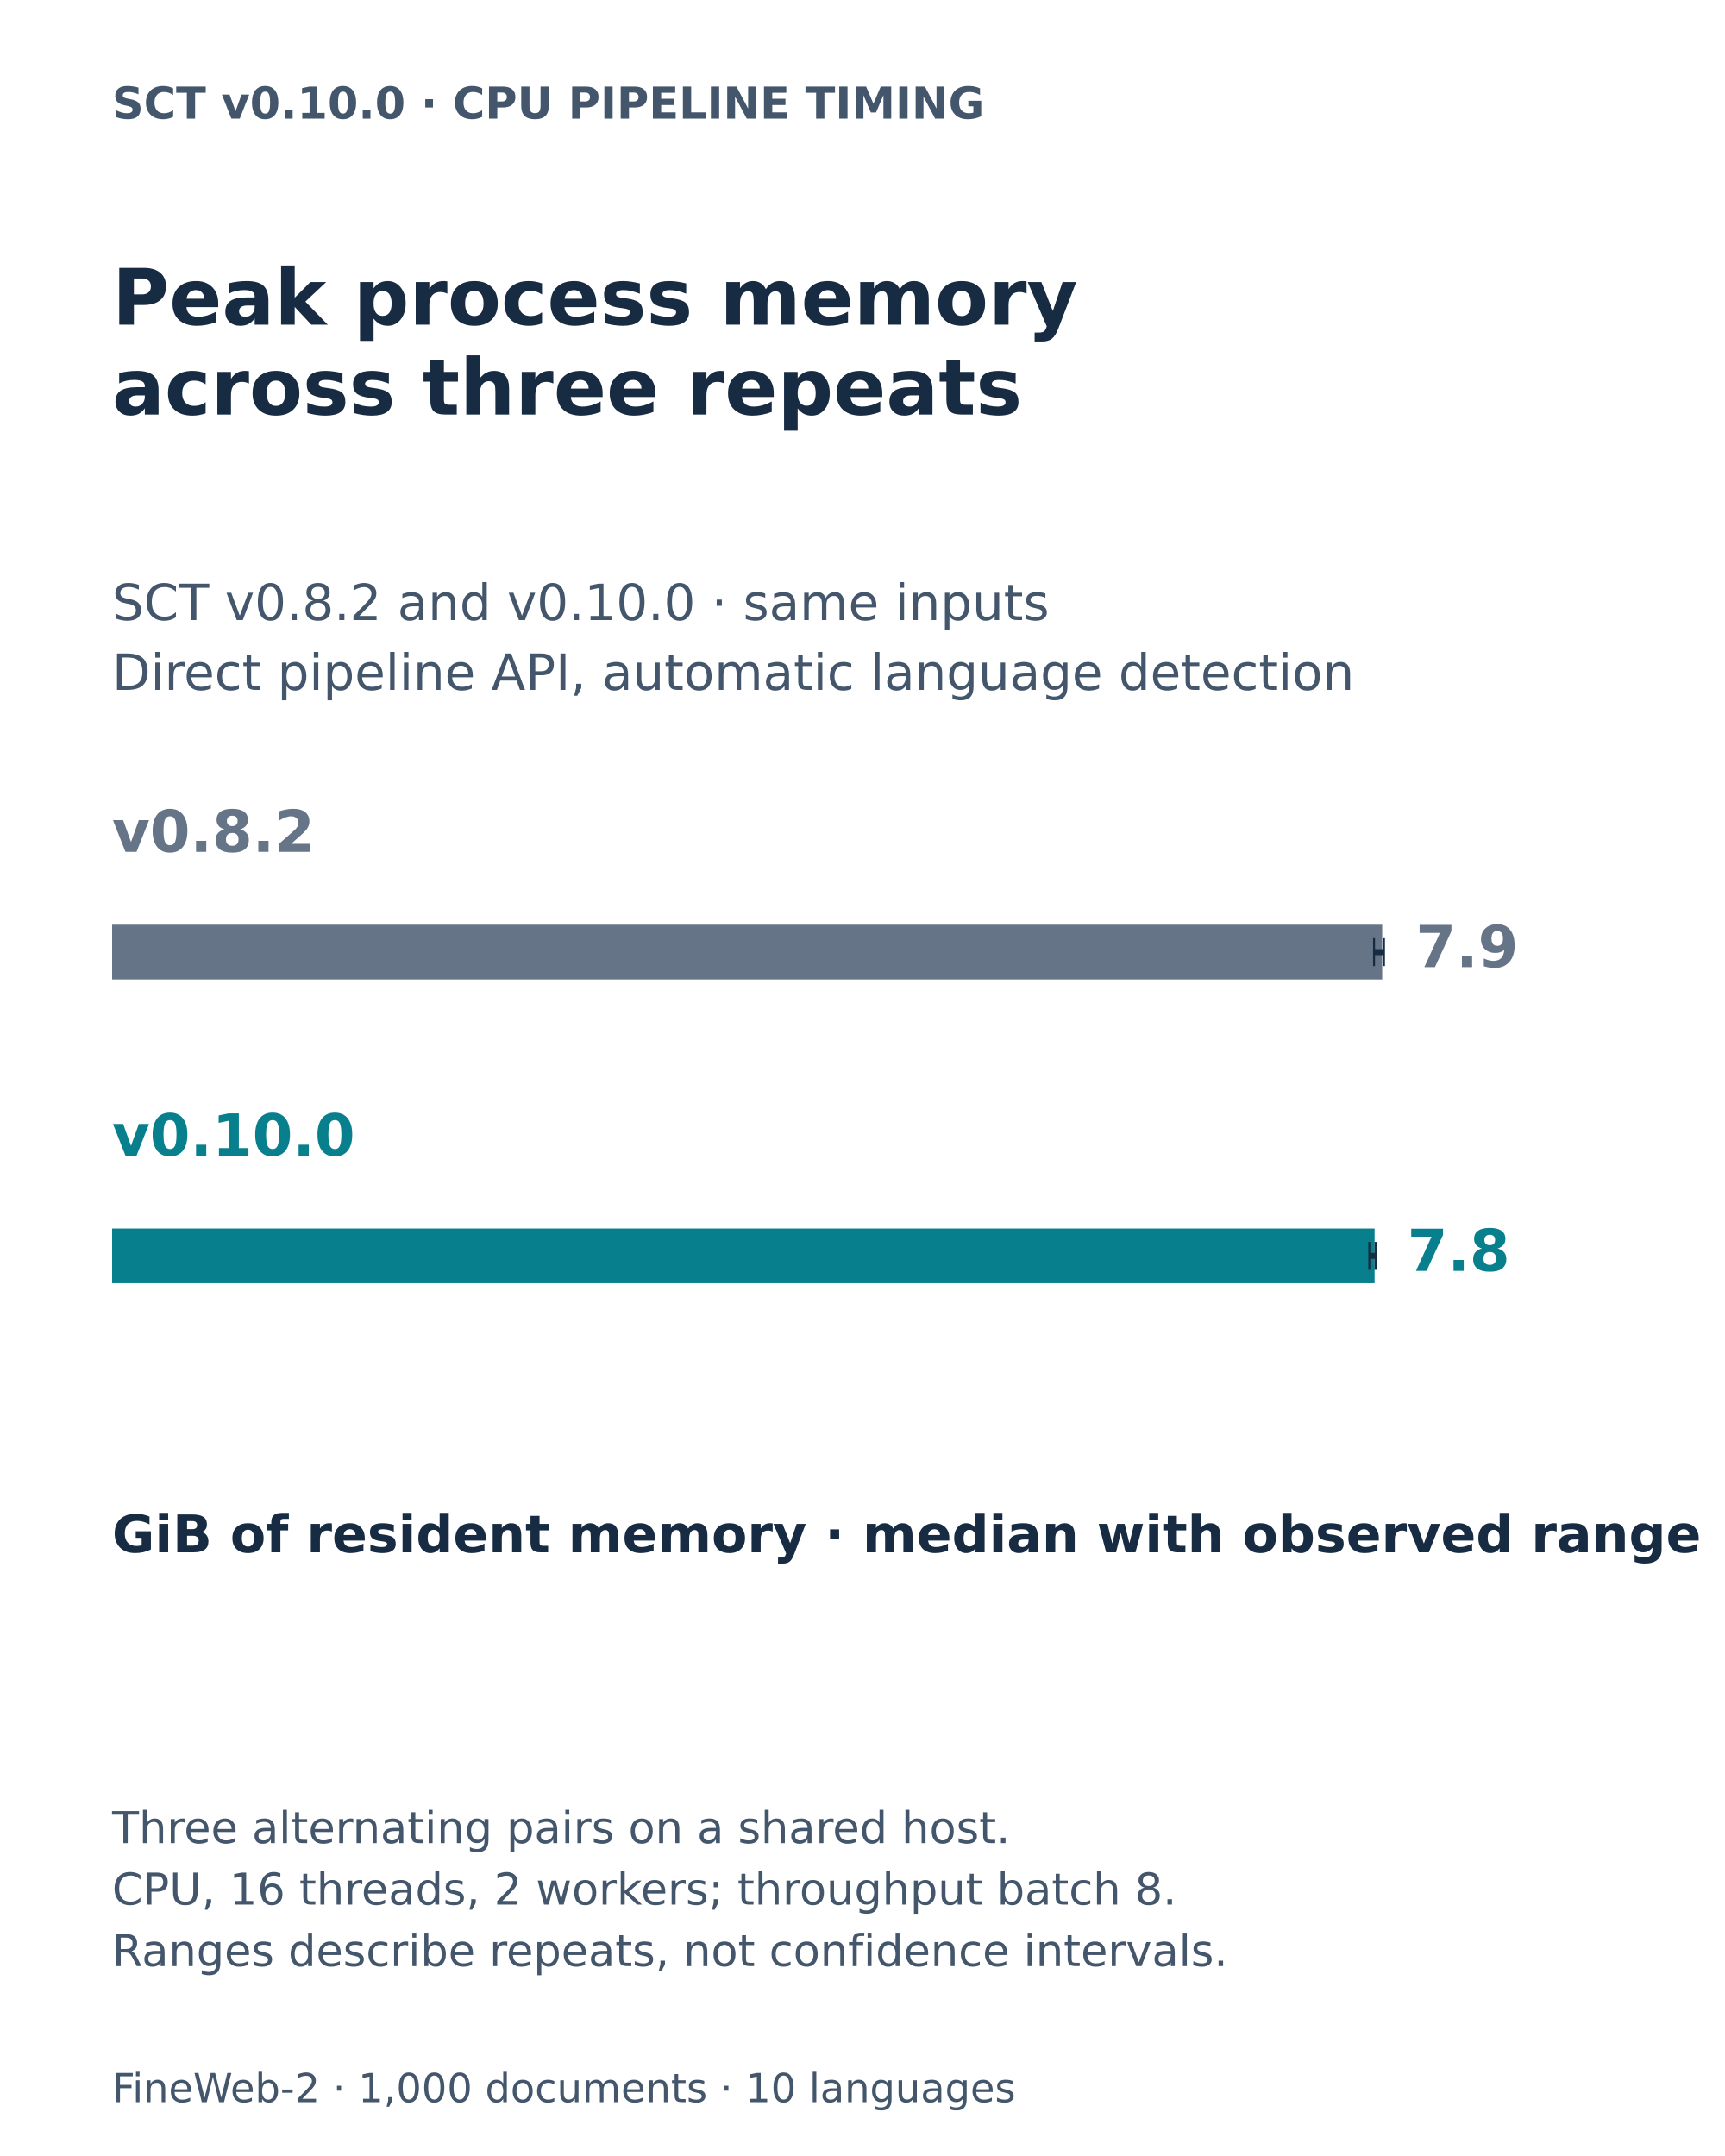
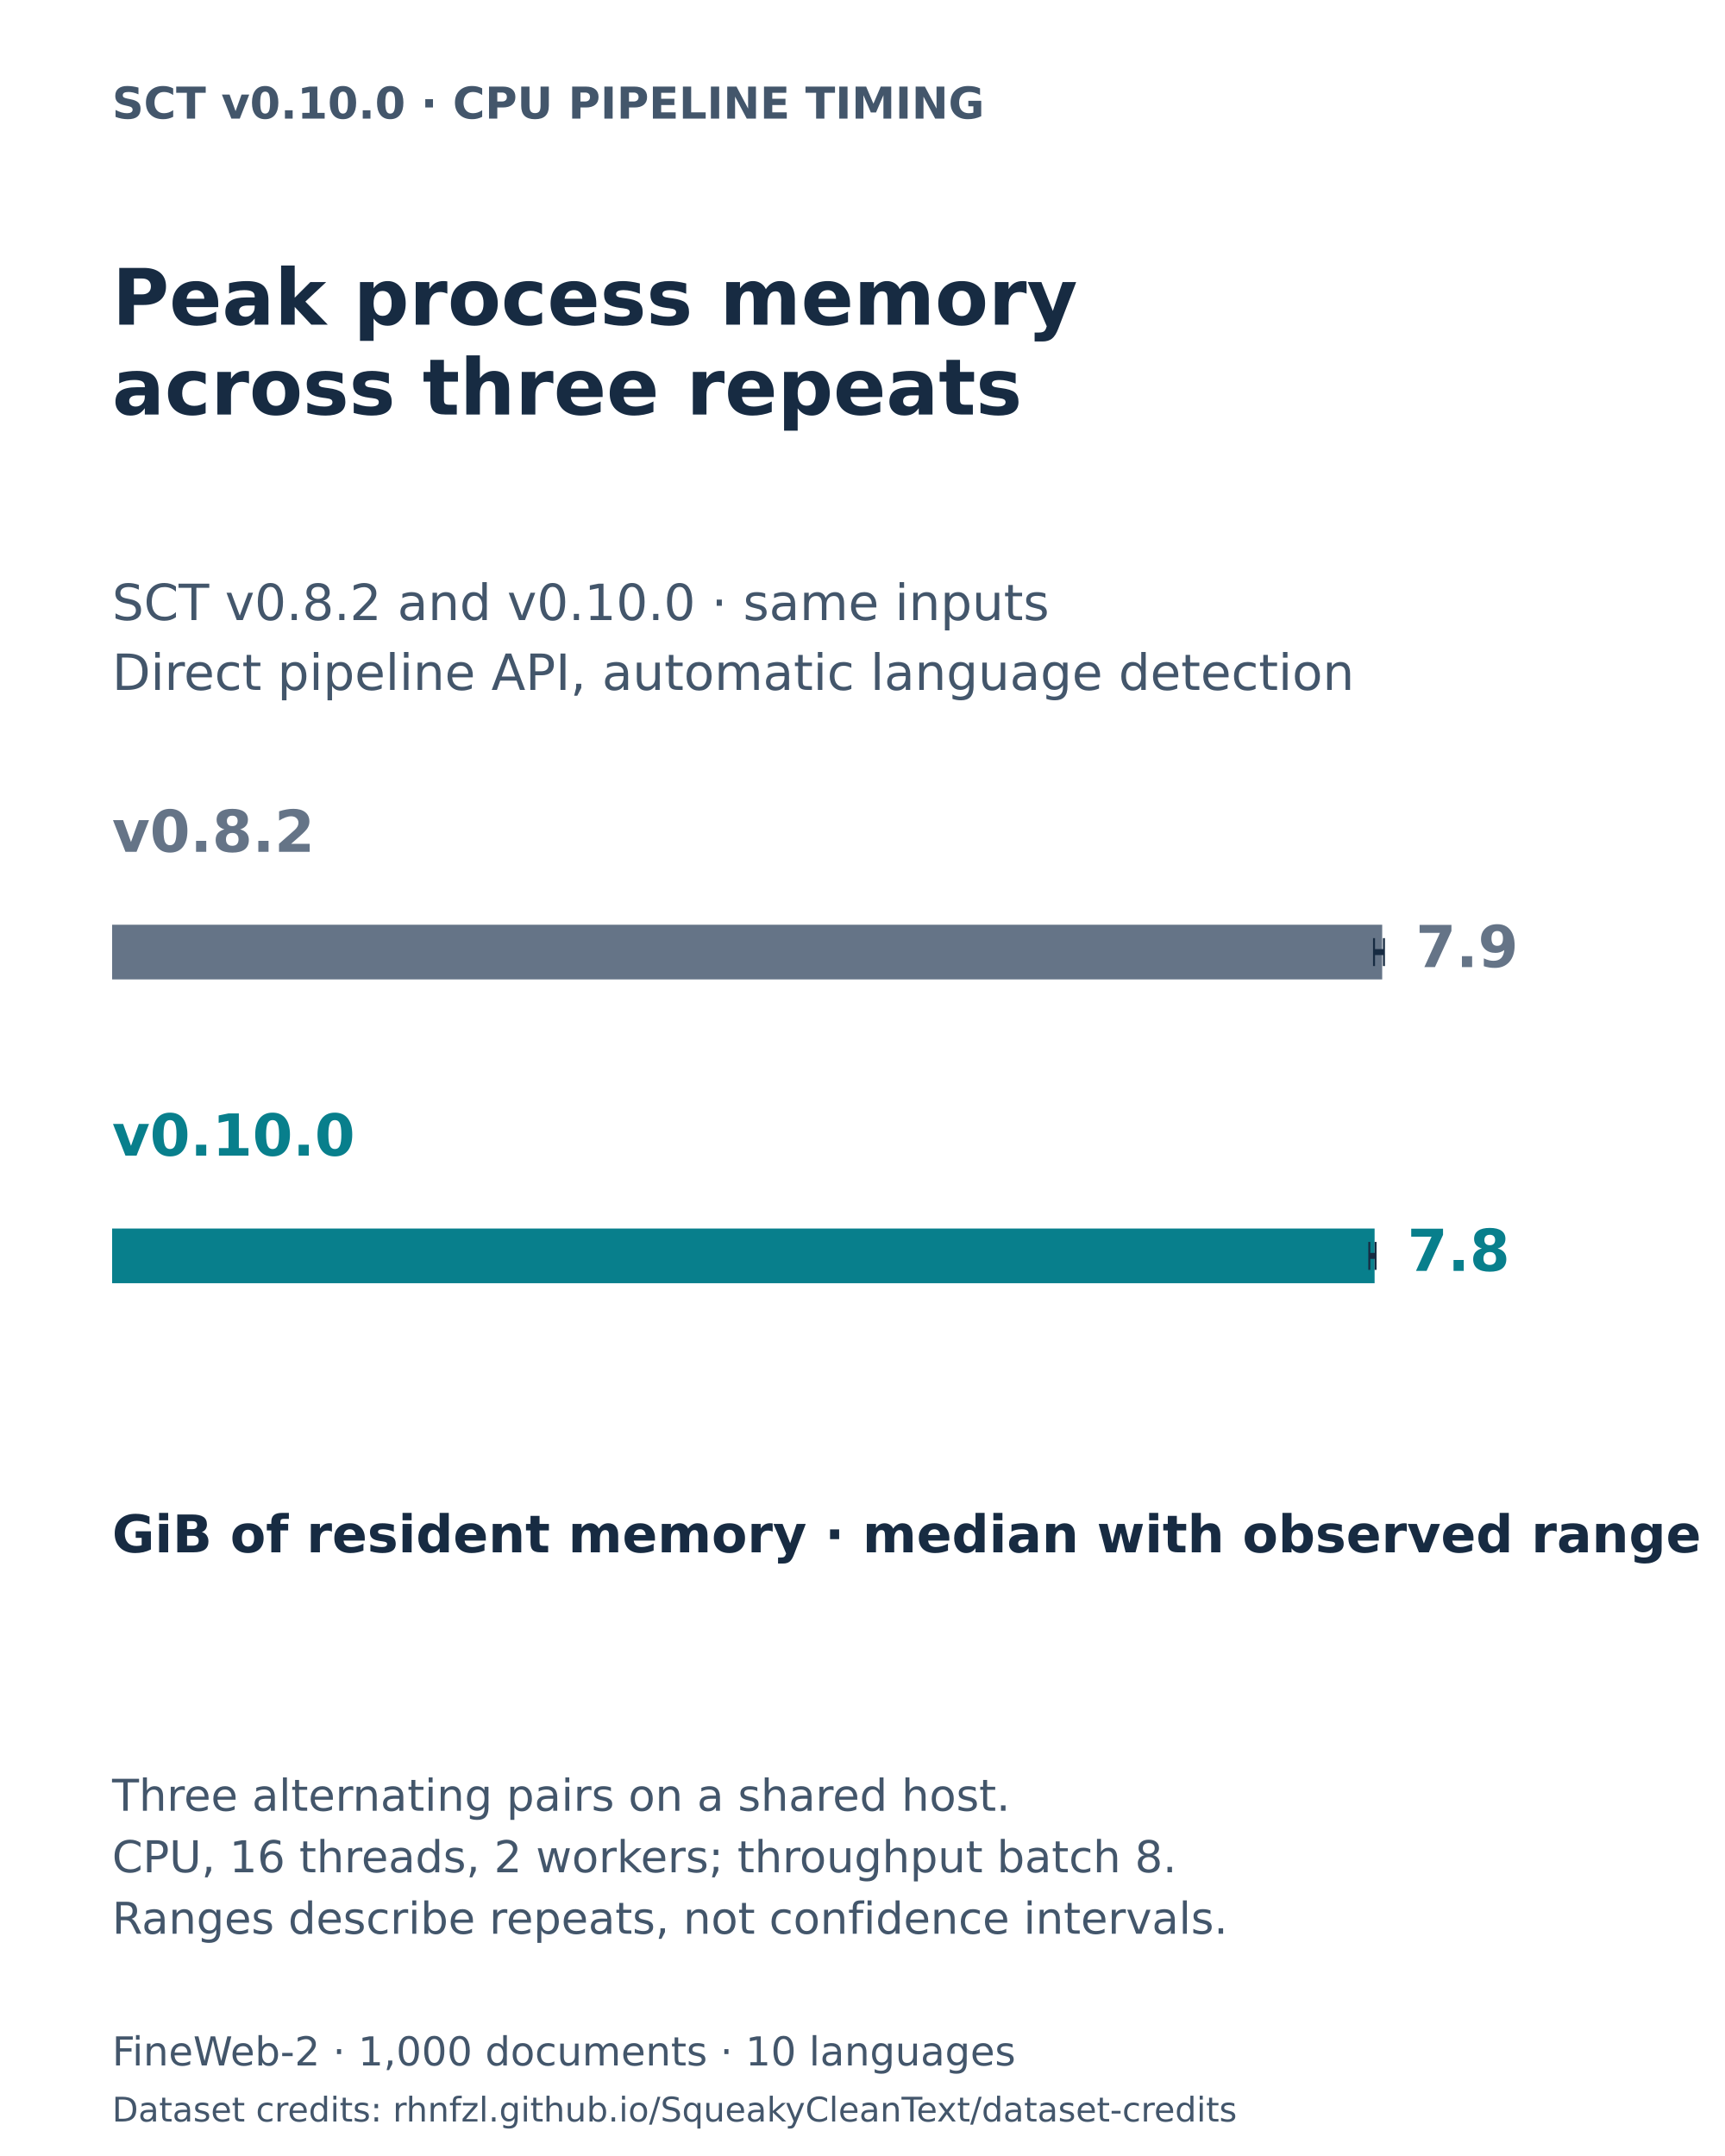
<svg xmlns="http://www.w3.org/2000/svg" xmlns:xlink="http://www.w3.org/1999/xlink" width="864pt" height="1080pt" viewBox="0 0 864 1080" version="1.1">
  <defs>
    <style type="text/css">*{stroke-linejoin: round; stroke-linecap: butt}</style>
  </defs>
  <g id="figure_1">
    <g id="patch_1">
      <path d="M 0 1080 L 864 1080 L 864 0 L 0 0 z " style="fill: #ffffff" />
    </g>
    <g id="axes_1">
      <g id="patch_2">
        <path d="M 56.16 712.8 L 807.84 712.8 L 807.84 378 L 56.16 378 z " style="fill: #ffffff" />
      </g>
      <g id="patch_3">
-         <path d="M 56.16 490.615 L 692.299 490.615 L 692.299 463.222 L 56.16 463.222 z " clip-path="url(#p96c6a16deb)" style="fill: #657487" />
+         <path d="M 56.16 490.615 L 692.299 490.615 L 692.299 463.222 L 56.16 463.222 z " clip-path="url(#pc4a6b4238e)" style="fill: #657487" />
      </g>
      <g id="patch_4">
-         <path d="M 56.16 642.796 L 688.495 642.796 L 688.495 615.404 L 56.16 615.404 z " clip-path="url(#p96c6a16deb)" style="fill: #087f8c" />
+         <path d="M 56.16 642.796 L 688.495 642.796 L 688.495 615.404 L 56.16 615.404 z " clip-path="url(#pc4a6b4238e)" style="fill: #087f8c" />
      </g>
      <g id="matplotlib.axis_1" />
      <g id="matplotlib.axis_2" />
      <g id="LineCollection_1">
-         <path d="M 688.21 476.918 L 693.177 476.918 " clip-path="url(#p96c6a16deb)" style="fill: none; stroke: #172b42; stroke-width: 3" />
+         <path d="M 688.21 476.918 L 693.177 476.918 " clip-path="url(#pc4a6b4238e)" style="fill: none; stroke: #172b42; stroke-width: 3" />
      </g>
      <g id="line2d_1">
        <defs>
-           <path id="m55feb555a5" d="M 0 7 L 0 -7 " style="stroke: #172b42" />
+           <path id="m3b2f2a45c9" d="M 0 7 L 0 -7 " style="stroke: #172b42" />
        </defs>
-         <g clip-path="url(#p96c6a16deb)">
-           <use xlink:href="#m55feb555a5" x="688.21" y="476.918" style="fill: #172b42; stroke: #172b42" />
+         <g clip-path="url(#pc4a6b4238e)">
+           <use xlink:href="#m3b2f2a45c9" x="688.21" y="476.918" style="fill: #172b42; stroke: #172b42" />
        </g>
      </g>
      <g id="line2d_2">
-         <g clip-path="url(#p96c6a16deb)">
-           <use xlink:href="#m55feb555a5" x="693.177" y="476.918" style="fill: #172b42; stroke: #172b42" />
+         <g clip-path="url(#pc4a6b4238e)">
+           <use xlink:href="#m3b2f2a45c9" x="693.177" y="476.918" style="fill: #172b42; stroke: #172b42" />
        </g>
      </g>
      <g id="LineCollection_2">
-         <path d="M 685.845 629.1 L 688.977 629.1 " clip-path="url(#p96c6a16deb)" style="fill: none; stroke: #172b42; stroke-width: 3" />
+         <path d="M 685.845 629.1 L 688.977 629.1 " clip-path="url(#pc4a6b4238e)" style="fill: none; stroke: #172b42; stroke-width: 3" />
      </g>
      <g id="line2d_3">
-         <g clip-path="url(#p96c6a16deb)">
-           <use xlink:href="#m55feb555a5" x="685.845" y="629.1" style="fill: #172b42; stroke: #172b42" />
+         <g clip-path="url(#pc4a6b4238e)">
+           <use xlink:href="#m3b2f2a45c9" x="685.845" y="629.1" style="fill: #172b42; stroke: #172b42" />
        </g>
      </g>
      <g id="line2d_4">
-         <g clip-path="url(#p96c6a16deb)">
-           <use xlink:href="#m55feb555a5" x="688.977" y="629.1" style="fill: #172b42; stroke: #172b42" />
+         <g clip-path="url(#pc4a6b4238e)">
+           <use xlink:href="#m3b2f2a45c9" x="688.977" y="629.1" style="fill: #172b42; stroke: #172b42" />
        </g>
      </g>
      <g id="text_1">
        <text style="font-weight: 700; font-size: 29px; font-family: 'DejaVu Sans'; text-anchor: start; fill: #657487" x="56.16" y="426.698" transform="rotate(-0 56.16 426.6982)">v0.8.2</text>
      </g>
      <g id="text_2">
        <text style="font-weight: 700; font-size: 29px; font-family: 'DejaVu Sans'; text-anchor: start; fill: #657487" x="709.102" y="484.451" transform="rotate(-0 709.1024 484.4514)">7.9</text>
      </g>
      <g id="text_3">
        <text style="font-weight: 700; font-size: 29px; font-family: 'DejaVu Sans'; text-anchor: start; fill: #087f8c" x="56.16" y="578.88" transform="rotate(-0 56.16 578.88)">v0.10.0</text>
      </g>
      <g id="text_4">
        <text style="font-weight: 700; font-size: 29px; font-family: 'DejaVu Sans'; text-anchor: start; fill: #087f8c" x="704.902" y="636.633" transform="rotate(-0 704.9024 636.6332)">7.8</text>
      </g>
    </g>
    <g id="text_5">
      <text style="font-weight: 700; font-size: 22px; font-family: 'DejaVu Sans'; text-anchor: start; fill: #43566b" x="56.16" y="59.4" transform="rotate(-0 56.16 59.4)">SCT v0.10.0 · CPU PIPELINE TIMING</text>
    </g>
    <g id="text_6">
      <text style="font-weight: 700; font-size: 39px; font-family: 'DejaVu Sans'; fill: #172b42" transform="translate(56.16 162.6342)">Peak process memory</text>
      <text style="font-weight: 700; font-size: 39px; font-family: 'DejaVu Sans'; fill: #172b42" transform="translate(56.16 207.6366)">across three repeats</text>
    </g>
    <g id="text_7">
      <text style="font-size: 25px; font-family: 'DejaVu Sans'; fill: #43566b" transform="translate(56.16 310.5984)">SCT v0.8.2 and v0.10.0 · same inputs</text>
      <text style="font-size: 25px; font-family: 'DejaVu Sans'; fill: #43566b" transform="translate(56.16 345.5984)">Direct pipeline API, automatic language detection</text>
    </g>
    <g id="text_8">
      <text style="font-weight: 700; font-size: 26px; font-family: 'DejaVu Sans'; text-anchor: start; fill: #172b42" x="56.16" y="777.6" transform="rotate(-0 56.16 777.6)">GiB of resident memory · median with observed range</text>
    </g>
    <g id="text_9">
-       <text style="font-size: 22px; font-family: 'DejaVu Sans'; fill: #43566b" transform="translate(56.16 923.2706)">Three alternating pairs on a shared host.</text>
-       <text style="font-size: 22px; font-family: 'DejaVu Sans'; fill: #43566b" transform="translate(56.16 954.0706)">CPU, 16 threads, 2 workers; throughput batch 8.</text>
-       <text style="font-size: 22px; font-family: 'DejaVu Sans'; fill: #43566b" transform="translate(56.16 984.8706)">Ranges describe repeats, not confidence intervals.</text>
+       <text style="font-size: 22px; font-family: 'DejaVu Sans'; fill: #43566b" transform="translate(56.16 907.0706)">Three alternating pairs on a shared host.</text>
+       <text style="font-size: 22px; font-family: 'DejaVu Sans'; fill: #43566b" transform="translate(56.16 937.8706)">CPU, 16 threads, 2 workers; throughput batch 8.</text>
+       <text style="font-size: 22px; font-family: 'DejaVu Sans'; fill: #43566b" transform="translate(56.16 968.6706)">Ranges describe repeats, not confidence intervals.</text>
    </g>
    <g id="text_10">
-       <text style="font-size: 20px; font-family: 'DejaVu Sans'; text-anchor: start; fill: #43566b" x="56.16" y="1053" transform="rotate(-0 56.16 1053)">FineWeb-2 · 1,000 documents · 10 languages</text>
+       <text style="font-size: 20px; font-family: 'DejaVu Sans'; text-anchor: start; fill: #43566b" x="56.16" y="1034.64" transform="rotate(-0 56.16 1034.64)">FineWeb-2 · 1,000 documents · 10 languages</text>
+     </g>
+     <g id="text_11">
+       <text style="font-size: 17px; font-family: 'DejaVu Sans'; text-anchor: start; fill: #43566b" x="56.16" y="1062.72" transform="rotate(-0 56.16 1062.72)">Dataset credits: rhnfzl.github.io/SqueakyCleanText/dataset-credits</text>
    </g>
  </g>
  <defs>
-     <clipPath id="p96c6a16deb">
+     <clipPath id="pc4a6b4238e">
      <rect x="56.16" y="378" width="751.68" height="334.8" />
    </clipPath>
  </defs>
</svg>
